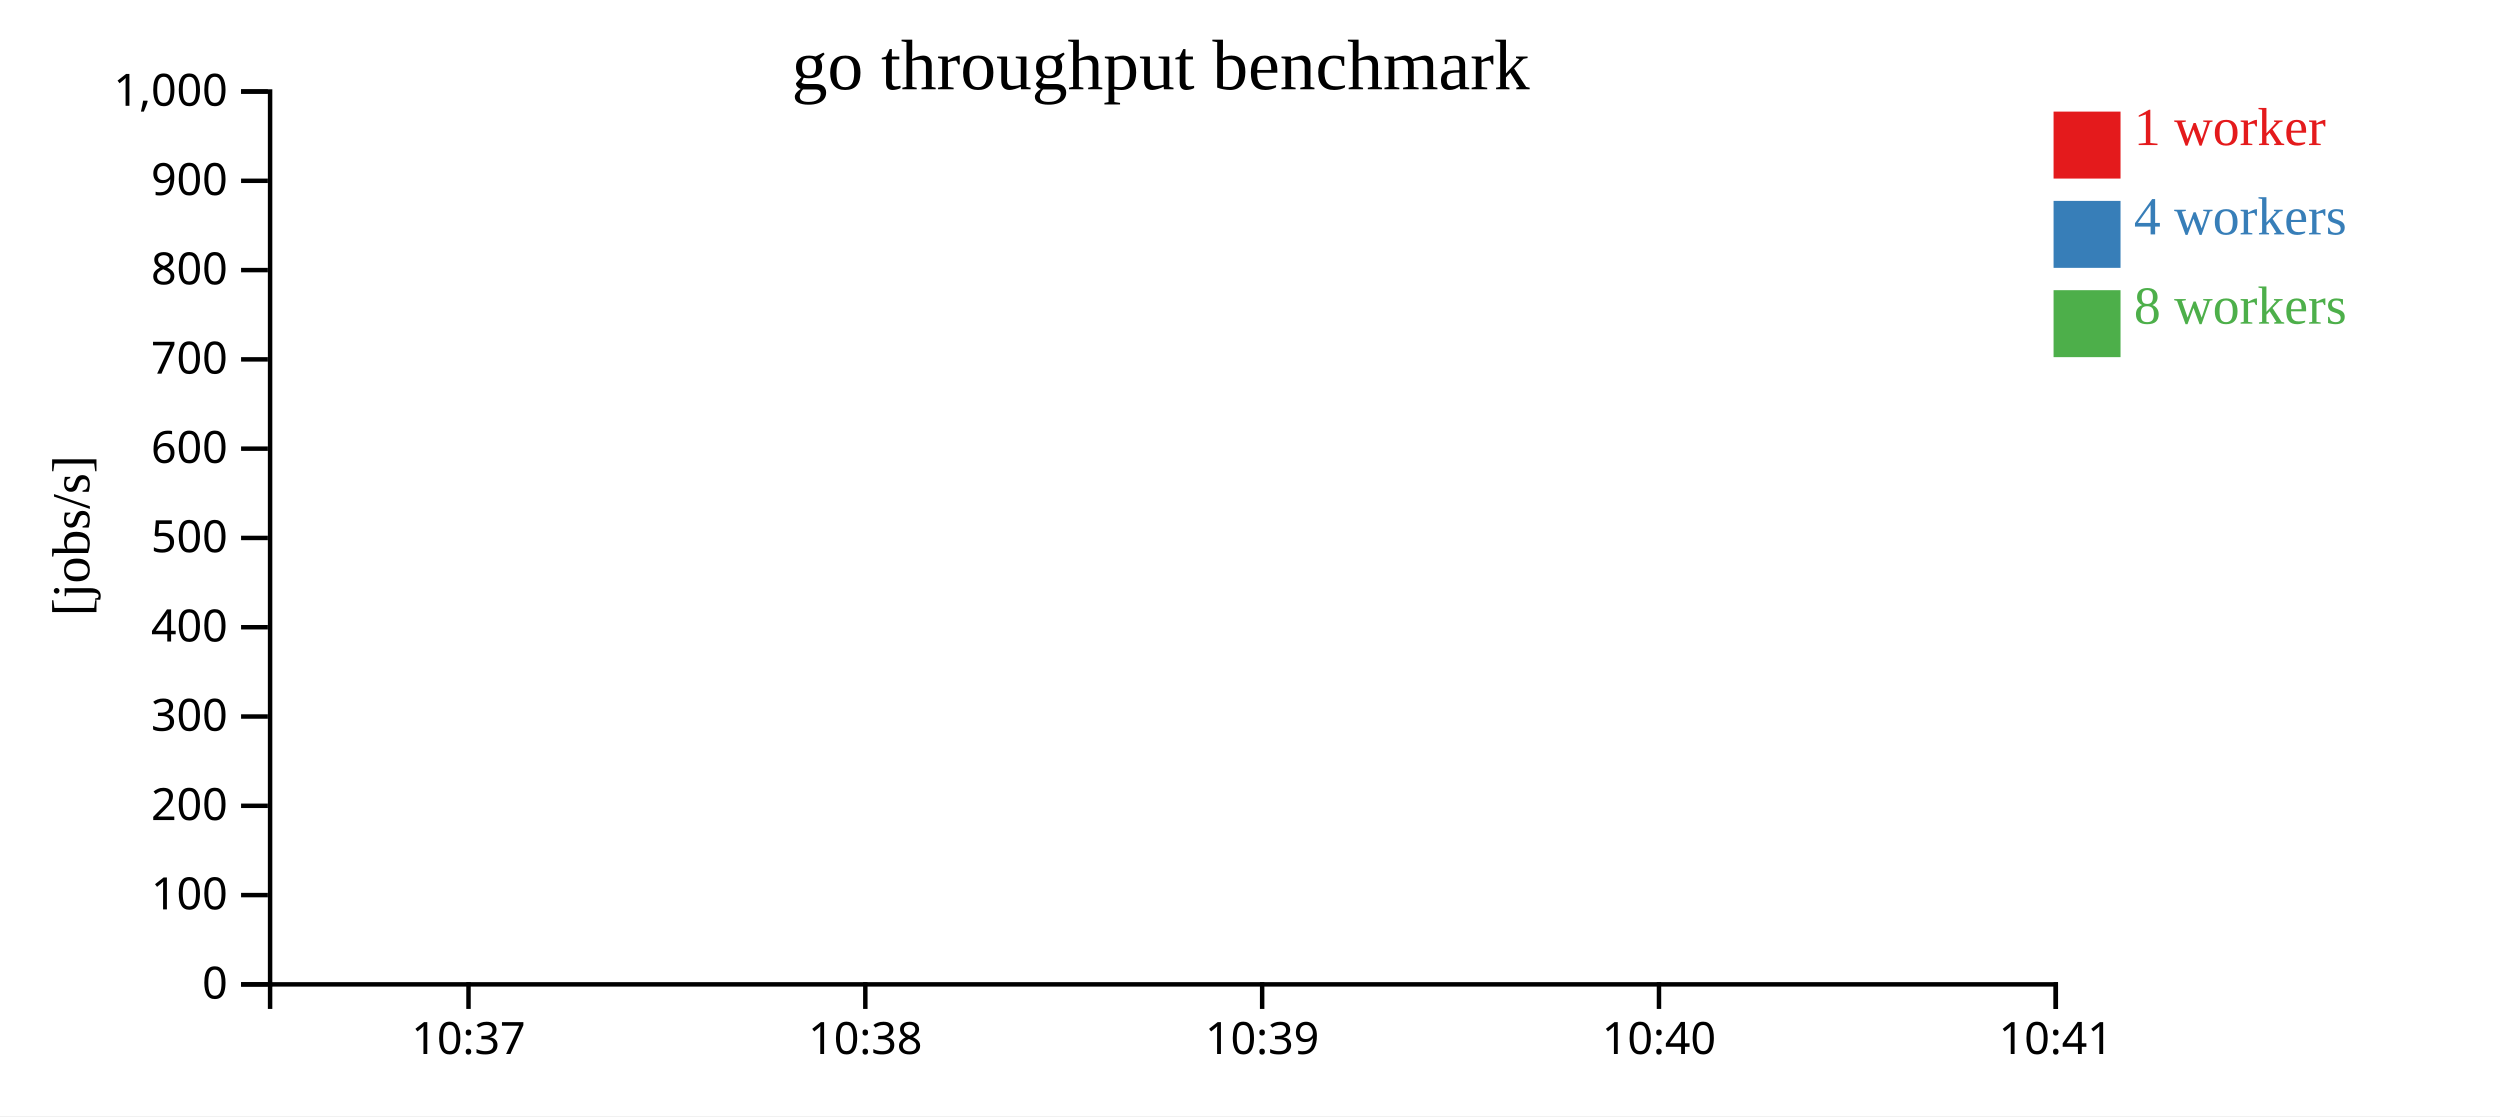
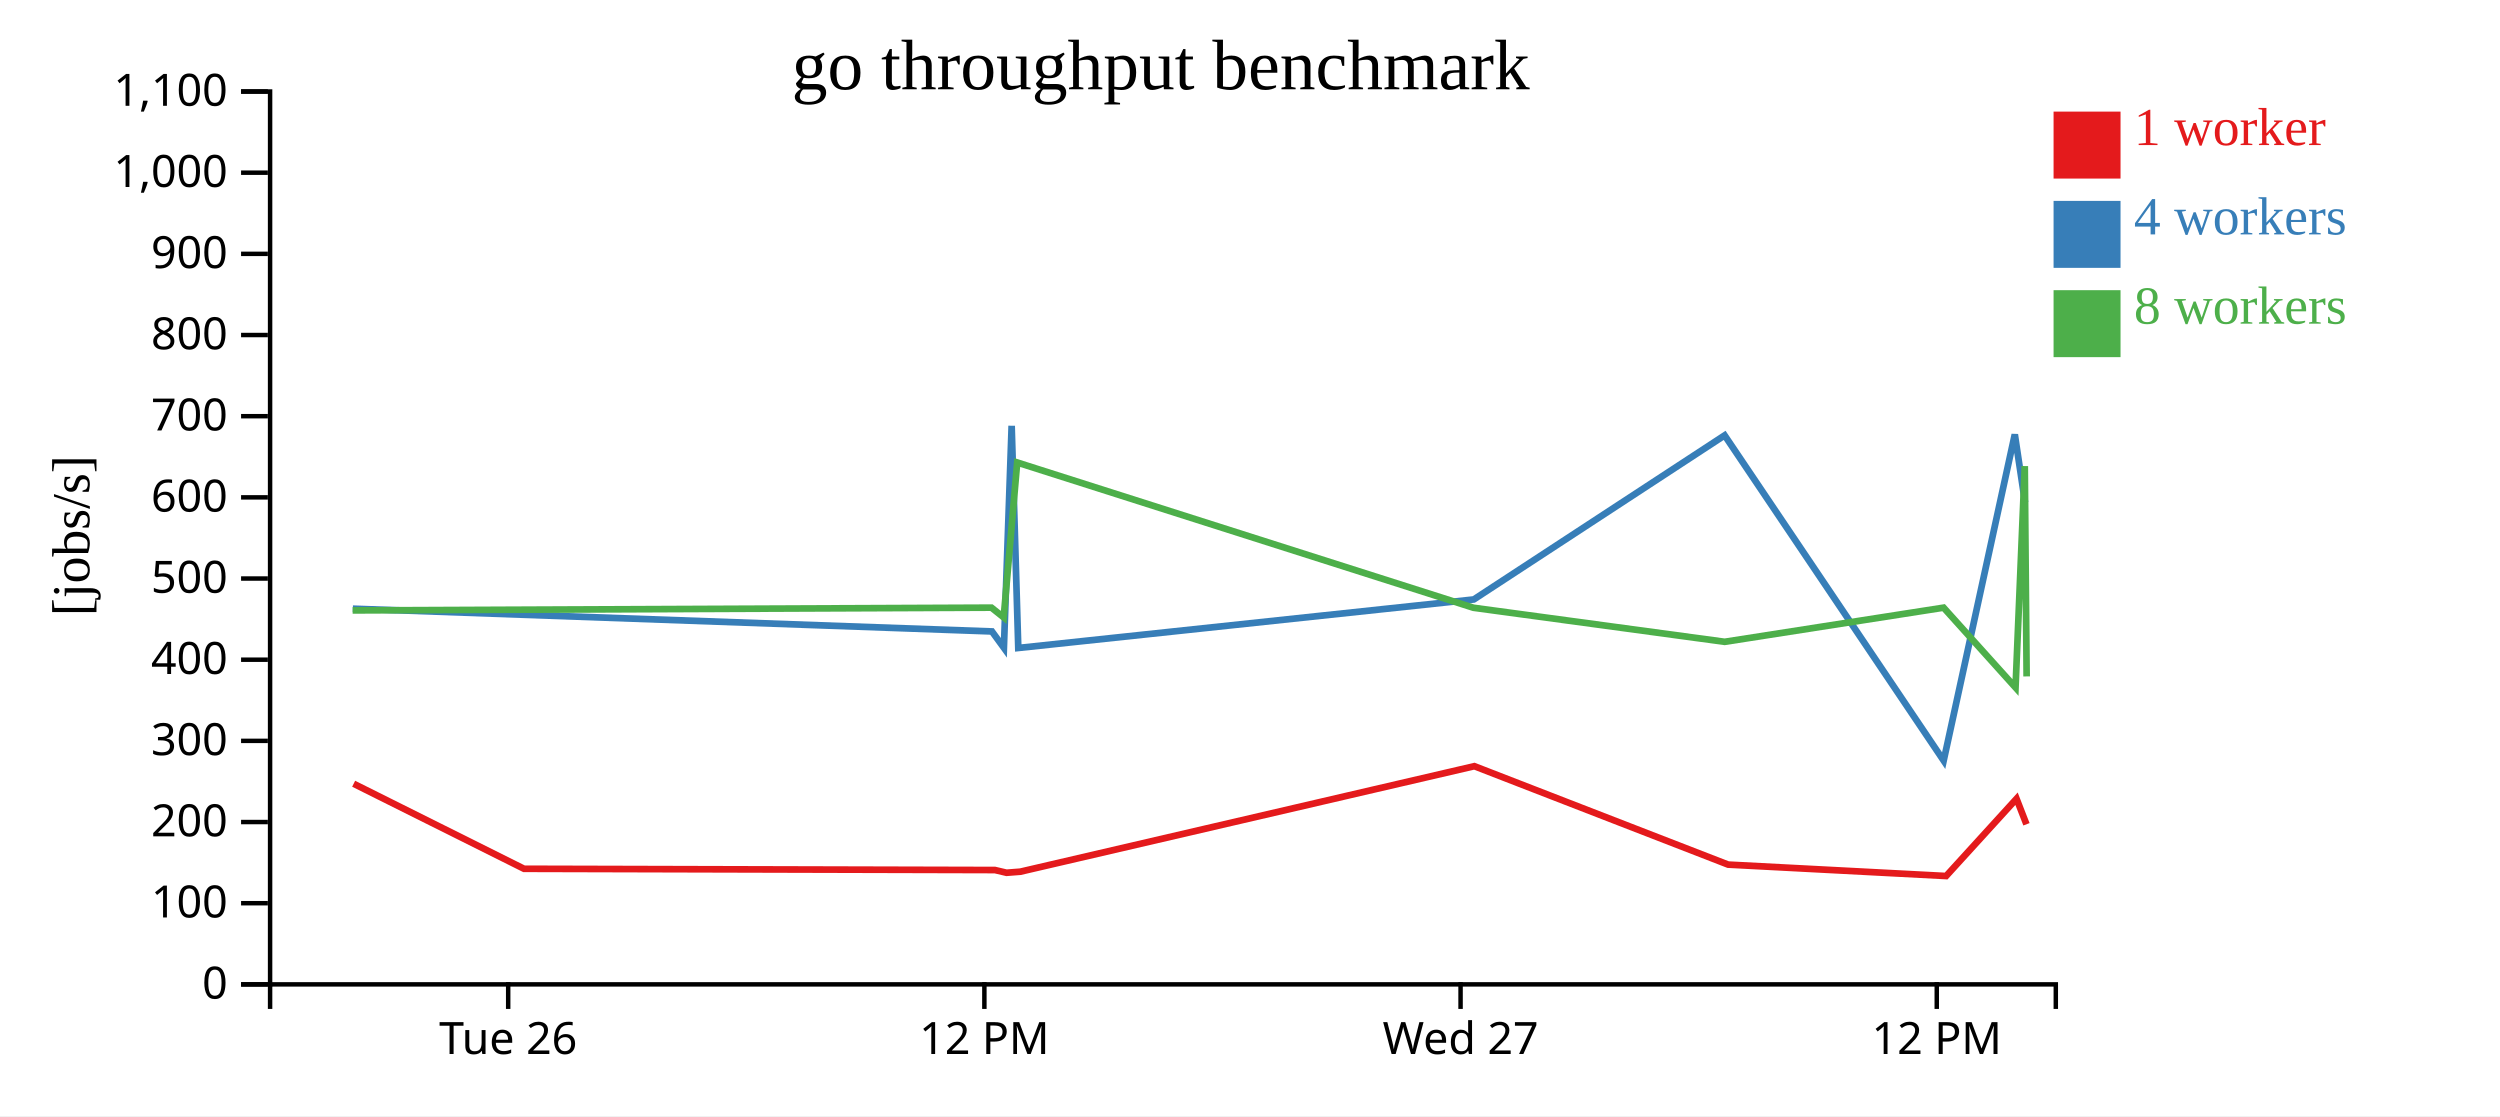
<svg xmlns="http://www.w3.org/2000/svg" width="560" height="250">
  <rect width="100%" height="100%" fill="white" />
  <g transform="translate(60,20)">
    <g transform="translate(0,200)" fill="none" font-size="10" font-family="sans-serif" text-anchor="middle">
      <path class="domain" stroke="currentColor" d="M0.5,6V0.5H400.5V6" />
-       <g class="tick" opacity="1" transform="translate(44.94444,0)">
+       <g class="tick" opacity="1" transform="translate(53.83333,0)">
        <line stroke="currentColor" y2="6" />
-         <text fill="currentColor" y="9" dy="0.71em">10:37</text>
+         <text fill="currentColor" y="9" dy="0.71em">Tue 26</text>
      </g>
-       <g class="tick" opacity="1" transform="translate(133.8333,0)">
+       <g class="tick" opacity="1" transform="translate(160.5,0)">
        <line stroke="currentColor" y2="6" />
-         <text fill="currentColor" y="9" dy="0.71em">10:38</text>
+         <text fill="currentColor" y="9" dy="0.71em">12 PM</text>
      </g>
-       <g class="tick" opacity="1" transform="translate(222.7222,0)">
+       <g class="tick" opacity="1" transform="translate(267.1667,0)">
        <line stroke="currentColor" y2="6" />
-         <text fill="currentColor" y="9" dy="0.71em">10:39</text>
+         <text fill="currentColor" y="9" dy="0.71em">Wed 27</text>
      </g>
-       <g class="tick" opacity="1" transform="translate(311.6111,0)">
+       <g class="tick" opacity="1" transform="translate(373.8333,0)">
        <line stroke="currentColor" y2="6" />
-         <text fill="currentColor" y="9" dy="0.71em">10:40</text>
-       </g>
-       <g class="tick" opacity="1" transform="translate(400.5,0)">
-         <line stroke="currentColor" y2="6" />
-         <text fill="currentColor" y="9" dy="0.71em">10:41</text>
+         <text fill="currentColor" y="9" dy="0.71em">12 PM</text>
      </g>
    </g>
    <g fill="none" font-size="10" font-family="sans-serif" text-anchor="end">
      <path class="domain" stroke="currentColor" d="M-6,200.5H0.5V0.5H-6" />
      <g class="tick" opacity="1" transform="translate(0,200.5)">
        <line stroke="currentColor" x2="-6" />
        <text fill="currentColor" x="-9" dy="0.32em">0</text>
      </g>
-       <g class="tick" opacity="1" transform="translate(0,180.5)">
+       <g class="tick" opacity="1" transform="translate(0,182.3182)">
        <line stroke="currentColor" x2="-6" />
        <text fill="currentColor" x="-9" dy="0.32em">100</text>
      </g>
-       <g class="tick" opacity="1" transform="translate(0,160.5)">
+       <g class="tick" opacity="1" transform="translate(0,164.1364)">
        <line stroke="currentColor" x2="-6" />
        <text fill="currentColor" x="-9" dy="0.32em">200</text>
      </g>
-       <g class="tick" opacity="1" transform="translate(0,140.5)">
+       <g class="tick" opacity="1" transform="translate(0,145.9545)">
        <line stroke="currentColor" x2="-6" />
        <text fill="currentColor" x="-9" dy="0.32em">300</text>
      </g>
-       <g class="tick" opacity="1" transform="translate(0,120.5)">
+       <g class="tick" opacity="1" transform="translate(0,127.7727)">
        <line stroke="currentColor" x2="-6" />
        <text fill="currentColor" x="-9" dy="0.32em">400</text>
      </g>
-       <g class="tick" opacity="1" transform="translate(0,100.5)">
+       <g class="tick" opacity="1" transform="translate(0,109.5909)">
        <line stroke="currentColor" x2="-6" />
        <text fill="currentColor" x="-9" dy="0.32em">500</text>
      </g>
-       <g class="tick" opacity="1" transform="translate(0,80.5)">
+       <g class="tick" opacity="1" transform="translate(0,91.40909)">
        <line stroke="currentColor" x2="-6" />
        <text fill="currentColor" x="-9" dy="0.32em">600</text>
      </g>
-       <g class="tick" opacity="1" transform="translate(0,60.5)">
+       <g class="tick" opacity="1" transform="translate(0,73.22727)">
        <line stroke="currentColor" x2="-6" />
        <text fill="currentColor" x="-9" dy="0.32em">700</text>
      </g>
-       <g class="tick" opacity="1" transform="translate(0,40.5)">
+       <g class="tick" opacity="1" transform="translate(0,55.04545)">
        <line stroke="currentColor" x2="-6" />
        <text fill="currentColor" x="-9" dy="0.32em">800</text>
      </g>
-       <g class="tick" opacity="1" transform="translate(0,20.5)">
+       <g class="tick" opacity="1" transform="translate(0,36.86364)">
        <line stroke="currentColor" x2="-6" />
        <text fill="currentColor" x="-9" dy="0.32em">900</text>
      </g>
+       <g class="tick" opacity="1" transform="translate(0,18.68182)">
+         <line stroke="currentColor" x2="-6" />
+         <text fill="currentColor" x="-9" dy="0.32em">1,000</text>
+       </g>
      <g class="tick" opacity="1" transform="translate(0,0.5)">
        <line stroke="currentColor" x2="-6" />
-         <text fill="currentColor" x="-9" dy="0.32em">1,000</text>
+         <text fill="currentColor" x="-9" dy="0.32em">1,100</text>
      </g>
    </g>
    <text text-anchor="middle" style="font-size: 12px" transform="rotate(-90)" y="-40" x="-100">[jobs/s]</text>
    <text text-anchor="middle" style="font-size: 16px" y="0" x="200">go throughput benchmark</text>
-     <path class="line" fill="none" stroke="#e41a1c" stroke-width="1.5" d="M358.644,173.037Z" />
-     <path class="line" fill="none" stroke="#377eb8" stroke-width="1.5" d="M32.991,71.63Z" />
-     <path class="line" fill="none" stroke="#4daf4a" stroke-width="1.5" d="M99.867,97.119Z" />
+     <path class="line" fill="none" stroke="#e41a1c" stroke-width="1.5" d="M19.216,155.557L57.382,174.608L162.868,174.889L165.467,175.498L168.554,175.258L270.25,151.625L327.096,173.672L375.931,176.228L391.703,158.916L393.927,164.641" />
+     <path class="line" fill="none" stroke="#377eb8" stroke-width="1.5" d="M19.036,116.348L162.197,121.444L164.873,125.116L166.611,75.382L168.094,125.147L270.126,114.277L326.318,77.522L375.382,150.384L391.316,77.316L393.605,92.542" />
+     <path class="line" fill="none" stroke="#4daf4a" stroke-width="1.5" d="M18.989,116.731L162.089,116.116L164.828,118.302L167.852,83.599L270.046,116.136L326.324,123.766L375.367,116.116L391.479,134.016L393.547,84.413L393.966,131.519" />
    <rect class="dot" x="400" y="5" width="15" height="15" style="fill: #e41a1c;" />
    <rect class="dot" x="400" y="25" width="15" height="15" style="fill: #377eb8;" />
    <rect class="dot" x="400" y="45" width="15" height="15" style="fill: #4daf4a;" />
    <text class="label" x="418" y="12.5" style="fill: #e41a1c; alignment-baseline: middle;" text-anchor="left">1 worker</text>
    <text class="label" x="418" y="32.5" style="fill: #377eb8; alignment-baseline: middle;" text-anchor="left">4 workers</text>
    <text class="label" x="418" y="52.5" style="fill: #4daf4a; alignment-baseline: middle;" text-anchor="left">8 workers</text>
  </g>
</svg>
